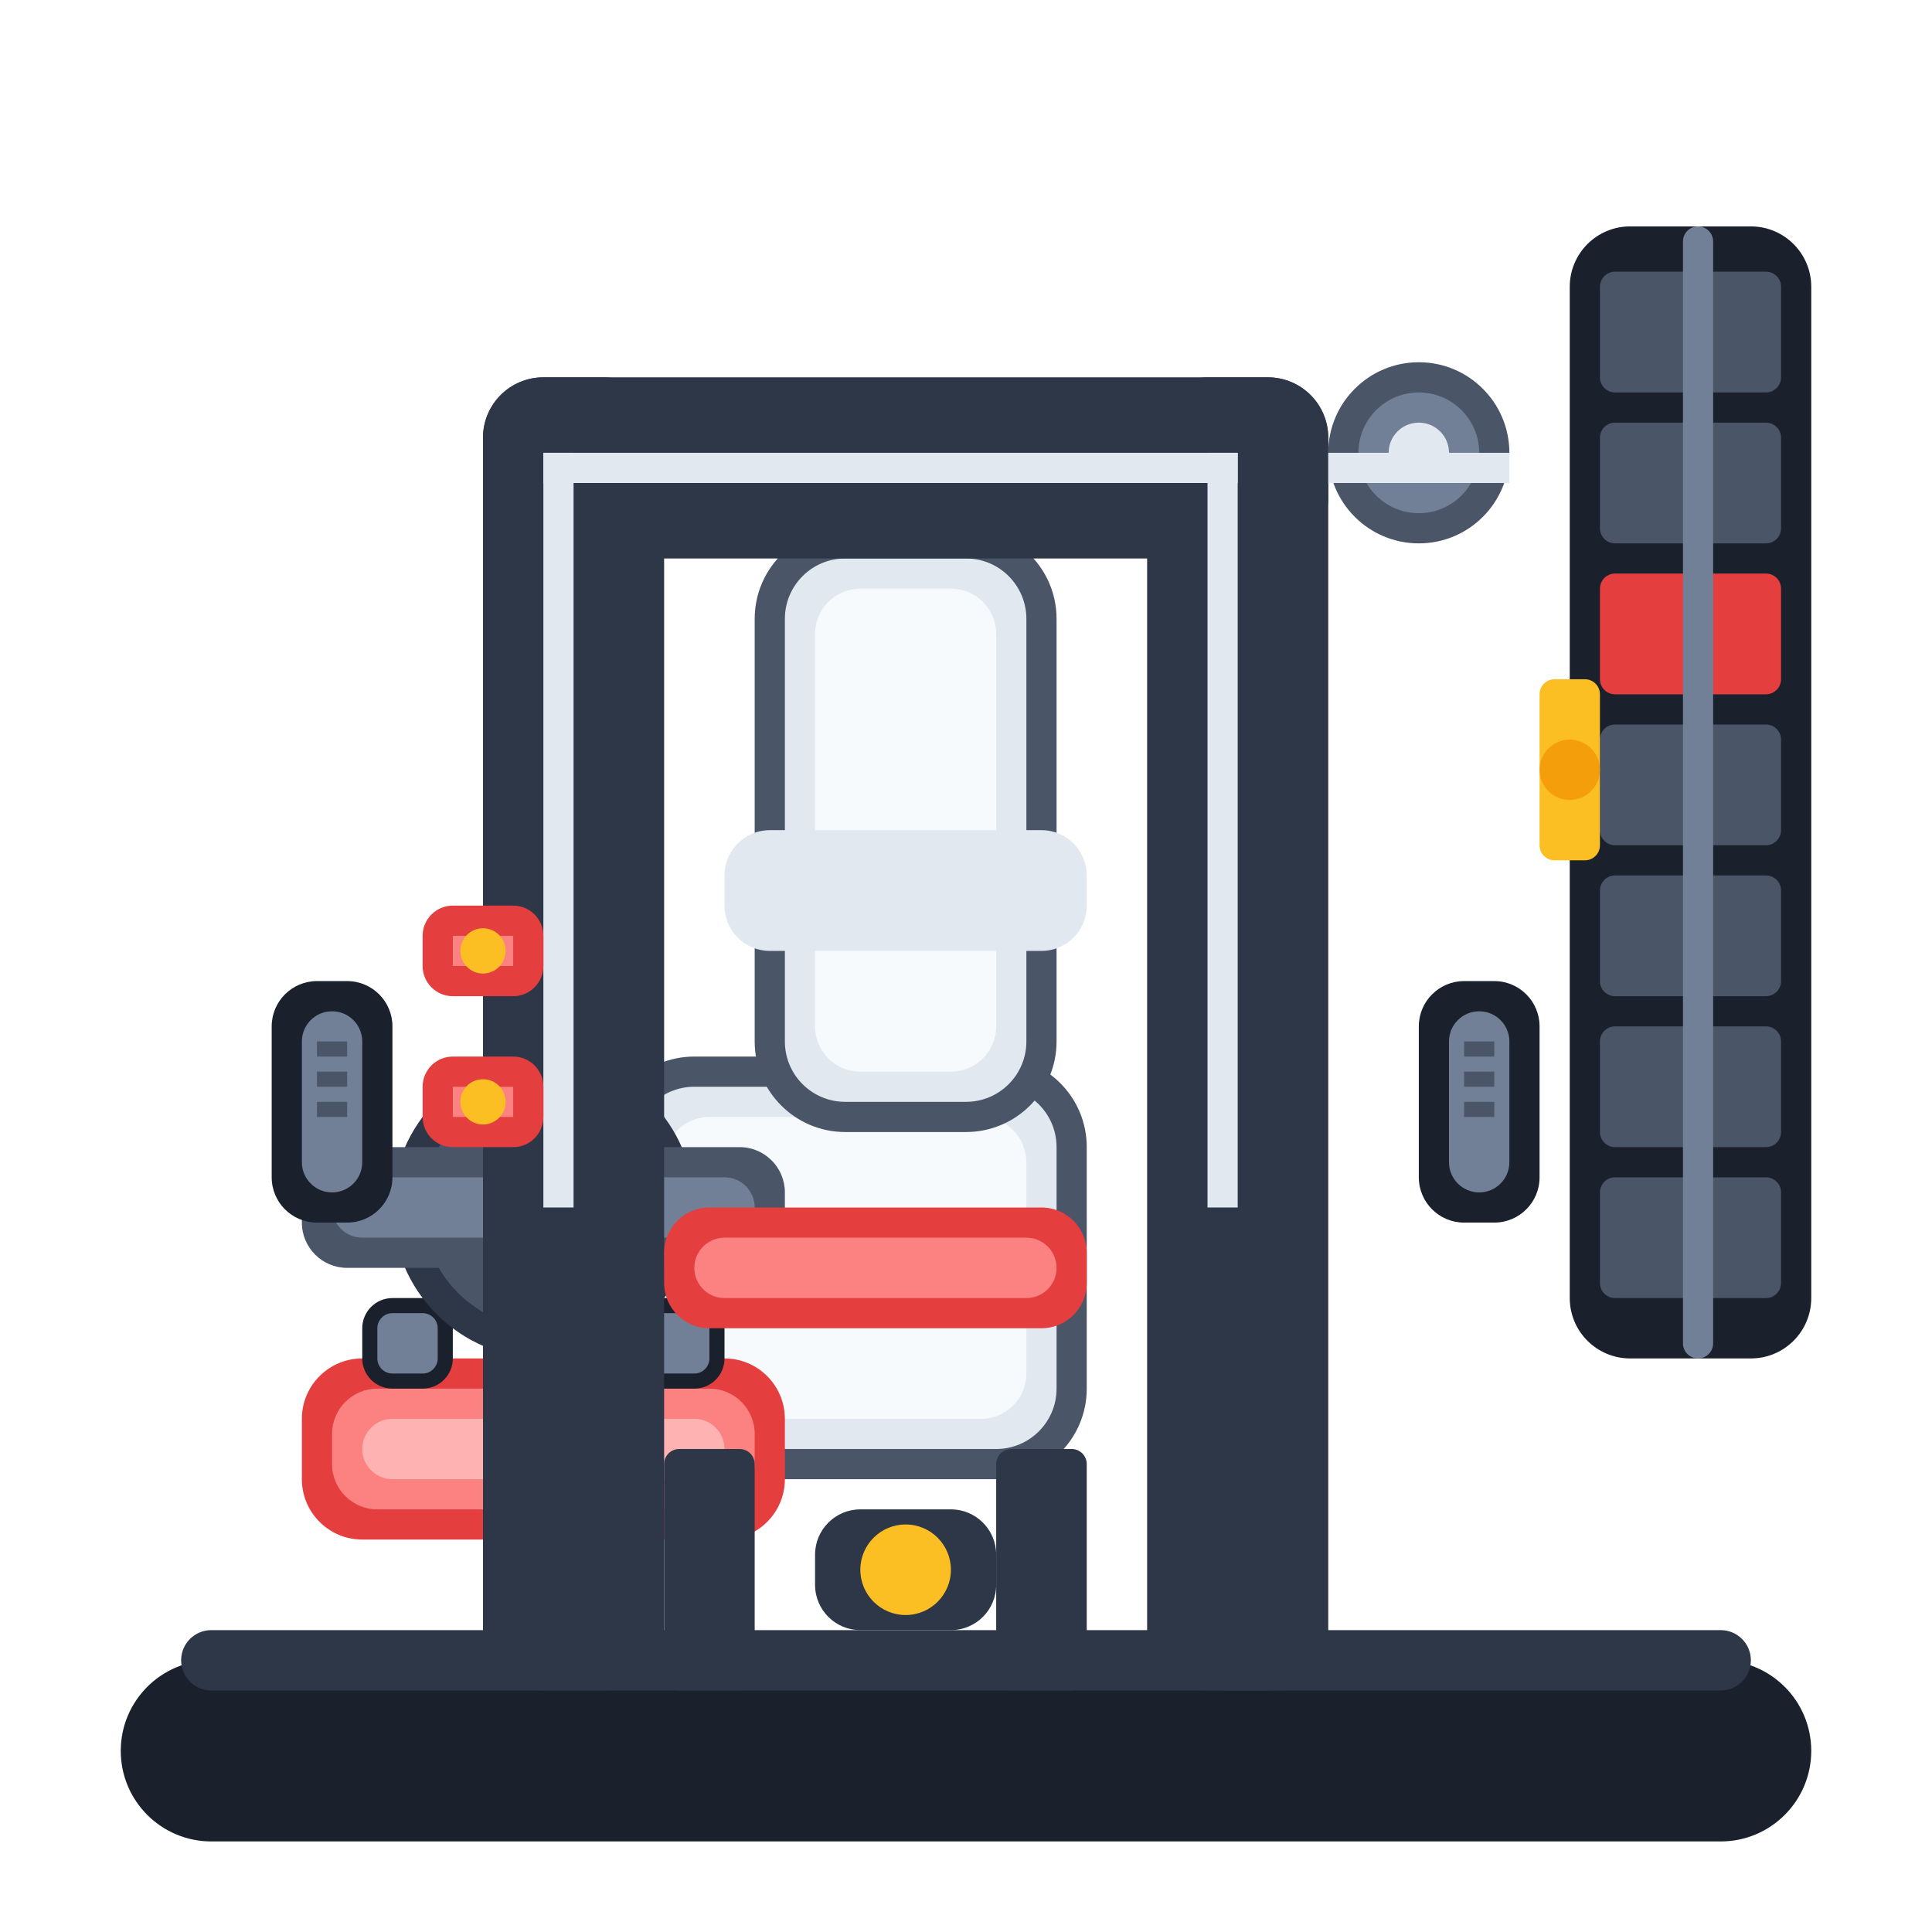
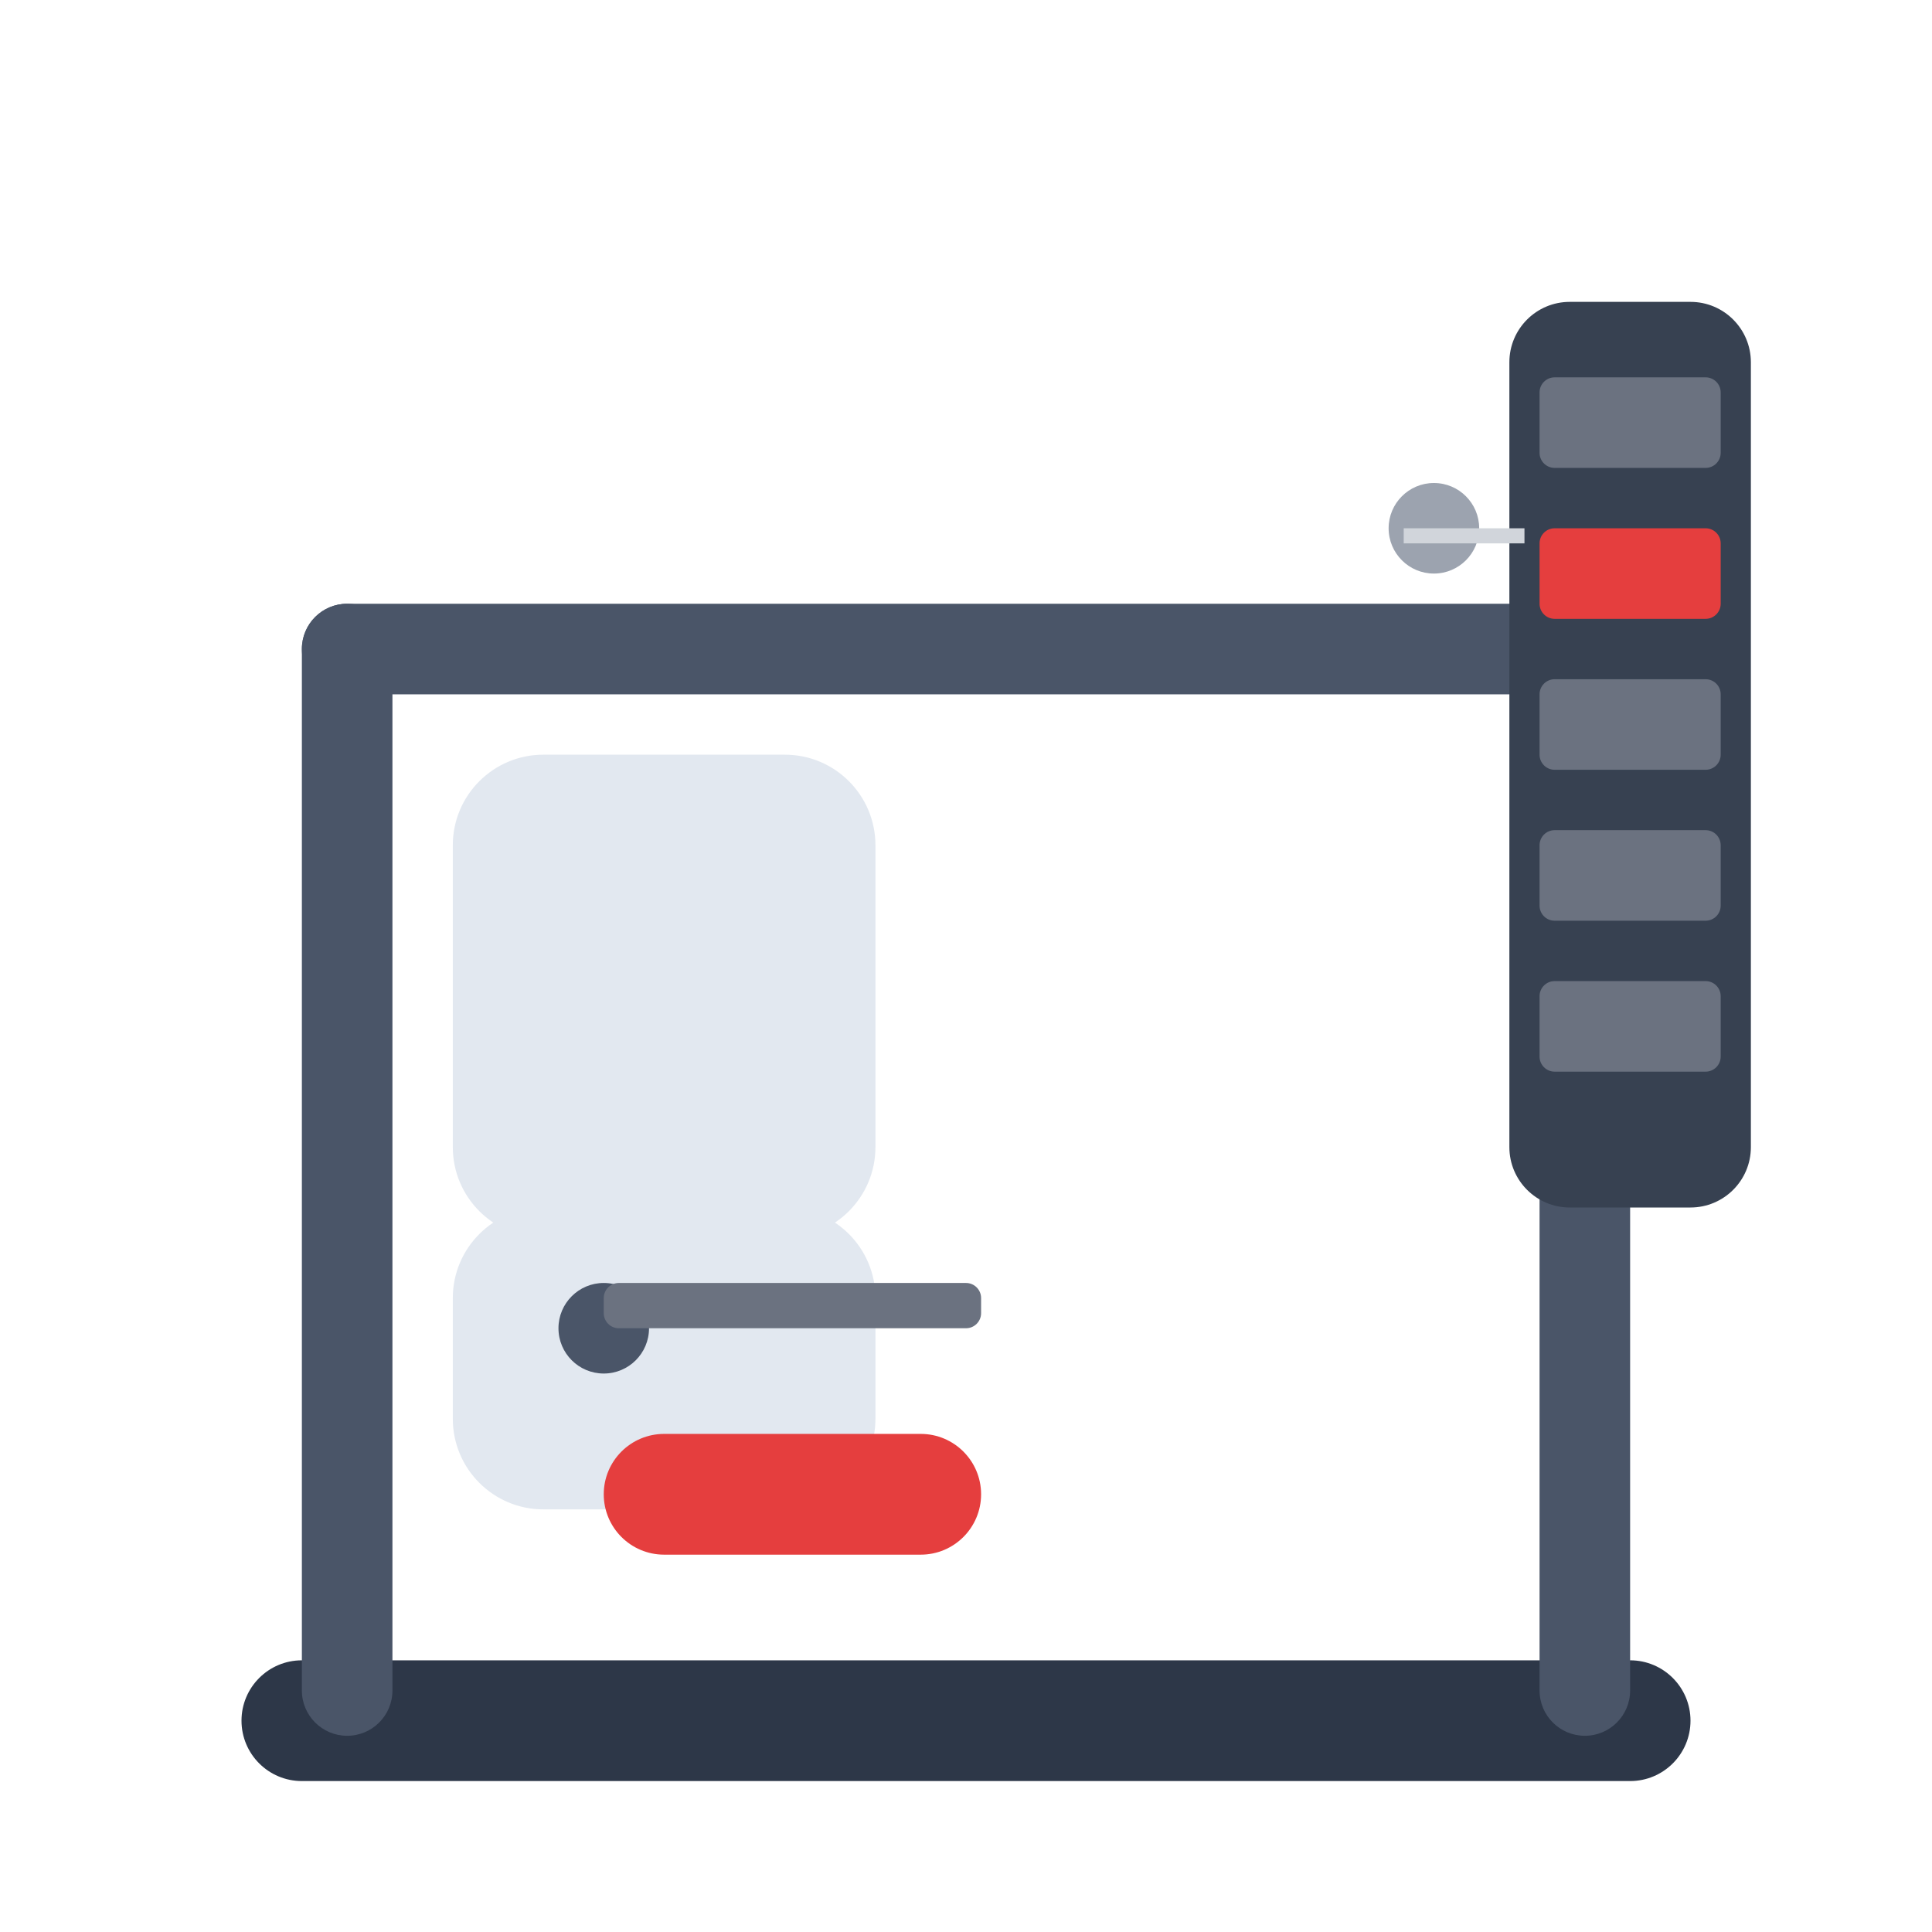
<svg xmlns="http://www.w3.org/2000/svg" width="128" height="128" viewBox="0 0 128 128">
-   <rect x="8" y="110" width="112" height="12" fill="#1a202c" rx="6" />
-   <rect x="12" y="108" width="104" height="4" fill="#2d3748" rx="2" />
-   <rect x="40" y="70" width="32" height="28" fill="#4a5568" rx="6" />
-   <rect x="42" y="72" width="28" height="24" fill="#e2e8f0" rx="4" />
-   <rect x="44" y="74" width="24" height="20" fill="#f7fafc" rx="3" />
-   <rect x="50" y="35" width="20" height="40" fill="#4a5568" rx="6" />
-   <rect x="52" y="37" width="16" height="36" fill="#e2e8f0" rx="4" />
-   <rect x="54" y="39" width="12" height="32" fill="#f7fafc" rx="3" />
-   <rect x="48" y="55" width="24" height="8" fill="#e2e8f0" rx="3" />
-   <rect x="20" y="90" width="32" height="12" fill="#e53e3e" rx="4" />
-   <rect x="22" y="92" width="28" height="8" fill="#fc8181" rx="3" />
-   <rect x="24" y="94" width="24" height="4" fill="#feb2b2" rx="2" />
-   <rect x="24" y="86" width="6" height="6" fill="#1a202c" rx="2" />
-   <rect x="25" y="87" width="4" height="4" fill="#718096" rx="1" />
-   <rect x="42" y="86" width="6" height="6" fill="#1a202c" rx="2" />
-   <rect x="43" y="87" width="4" height="4" fill="#718096" rx="1" />
-   <circle cx="36" cy="80" r="10" fill="#2d3748" />
-   <circle cx="36" cy="80" r="8" fill="#4a5568" />
-   <circle cx="36" cy="80" r="4" fill="#718096" />
-   <rect x="20" y="76" width="32" height="8" fill="#4a5568" rx="3" />
-   <rect x="22" y="78" width="28" height="4" fill="#718096" rx="2" />
-   <rect x="32" y="25" width="12" height="87" fill="#2d3748" rx="4" />
-   <rect x="76" y="25" width="12" height="87" fill="#2d3748" rx="4" />
-   <rect x="32" y="25" width="56" height="12" fill="#2d3748" rx="4" />
-   <rect x="44" y="80" width="28" height="8" fill="#e53e3e" rx="3" />
-   <rect x="46" y="82" width="24" height="4" fill="#fc8181" rx="2" />
-   <rect x="104" y="15" width="16" height="75" fill="#1a202c" rx="4" />
-   <rect x="106" y="18" width="12" height="8" fill="#4a5568" rx="1" />
-   <rect x="106" y="28" width="12" height="8" fill="#4a5568" rx="1" />
-   <rect x="106" y="38" width="12" height="8" fill="#e53e3e" rx="1" />
-   <rect x="106" y="48" width="12" height="8" fill="#4a5568" rx="1" />
-   <rect x="106" y="58" width="12" height="8" fill="#4a5568" rx="1" />
-   <rect x="106" y="68" width="12" height="8" fill="#4a5568" rx="1" />
-   <rect x="106" y="78" width="12" height="8" fill="#4a5568" rx="1" />
-   <rect x="111.5" y="15" width="2" height="75" fill="#718096" rx="1" />
-   <circle cx="94" cy="30" r="6" fill="#4a5568" />
-   <circle cx="94" cy="30" r="4" fill="#718096" />
-   <circle cx="94" cy="30" r="2" fill="#e2e8f0" />
-   <rect x="88" y="30" width="12" height="2" fill="#e2e8f0" />
-   <rect x="80" y="30" width="2" height="50" fill="#e2e8f0" />
-   <rect x="36" y="30" width="2" height="50" fill="#e2e8f0" />
-   <rect x="36" y="30" width="46" height="2" fill="#e2e8f0" />
-   <rect x="28" y="60" width="8" height="6" fill="#e53e3e" rx="2" />
-   <rect x="30" y="62" width="4" height="2" fill="#fc8181" />
-   <rect x="28" y="70" width="8" height="6" fill="#e53e3e" rx="2" />
-   <rect x="30" y="72" width="4" height="2" fill="#fc8181" />
-   <circle cx="32" cy="63" r="1.5" fill="#fbbf24" />
-   <circle cx="32" cy="73" r="1.5" fill="#fbbf24" />
-   <rect x="102" y="45" width="4" height="12" fill="#fbbf24" rx="1" />
-   <circle cx="104" cy="51" r="2" fill="#f59e0b" />
-   <rect x="54" y="100" width="12" height="8" fill="#2d3748" rx="3" />
-   <circle cx="60" cy="104" r="3" fill="#fbbf24" />
-   <rect x="44" y="96" width="6" height="16" fill="#2d3748" rx="1" />
-   <rect x="66" y="96" width="6" height="16" fill="#2d3748" rx="1" />
-   <rect x="80" y="96" width="6" height="16" fill="#2d3748" rx="1" />
-   <rect x="18" y="65" width="8" height="16" fill="#1a202c" rx="3" />
-   <rect x="20" y="67" width="4" height="12" fill="#718096" rx="2" />
-   <rect x="94" y="65" width="8" height="16" fill="#1a202c" rx="3" />
-   <rect x="96" y="67" width="4" height="12" fill="#718096" rx="2" />
-   <rect x="21" y="69" width="2" height="1" fill="#4a5568" />
-   <rect x="21" y="71" width="2" height="1" fill="#4a5568" />
-   <rect x="21" y="73" width="2" height="1" fill="#4a5568" />
-   <rect x="97" y="69" width="2" height="1" fill="#4a5568" />
-   <rect x="97" y="71" width="2" height="1" fill="#4a5568" />
-   <rect x="97" y="73" width="2" height="1" fill="#4a5568" />
+   <rect x="16" y="110" width="96" height="8" fill="#2d3748" rx="4" />
+   <rect x="20" y="40" width="6" height="75" fill="#4a5568" rx="3" />
+   <rect x="102" y="40" width="6" height="75" fill="#4a5568" rx="3" />
+   <rect x="20" y="40" width="88" height="6" fill="#4a5568" rx="3" />
+   <rect x="30" y="80" width="28" height="20" fill="#e2e8f0" rx="6" />
+   <rect x="30" y="50" width="28" height="32" fill="#e2e8f0" rx="6" />
+   <rect x="40" y="95" width="25" height="8" fill="#e53e3e" rx="4" />
+   <circle cx="40" cy="88" r="3" fill="#4a5568" />
+   <rect x="40" y="85" width="25" height="3" fill="#6b7280" rx="1" />
+   <rect x="100" y="20" width="16" height="60" fill="#374151" rx="4" />
+   <rect x="102" y="25" width="12" height="6" fill="#6b7280" rx="1" />
+   <rect x="102" y="35" width="12" height="6" fill="#e53e3e" rx="1" />
+   <rect x="102" y="45" width="12" height="6" fill="#6b7280" rx="1" />
+   <rect x="102" y="55" width="12" height="6" fill="#6b7280" rx="1" />
+   <rect x="102" y="65" width="12" height="6" fill="#6b7280" rx="1" />
+   <circle cx="95" cy="35" r="3" fill="#9ca3af" />
+   <rect x="93" y="35" width="8" height="1" fill="#d1d5db" />
</svg>
